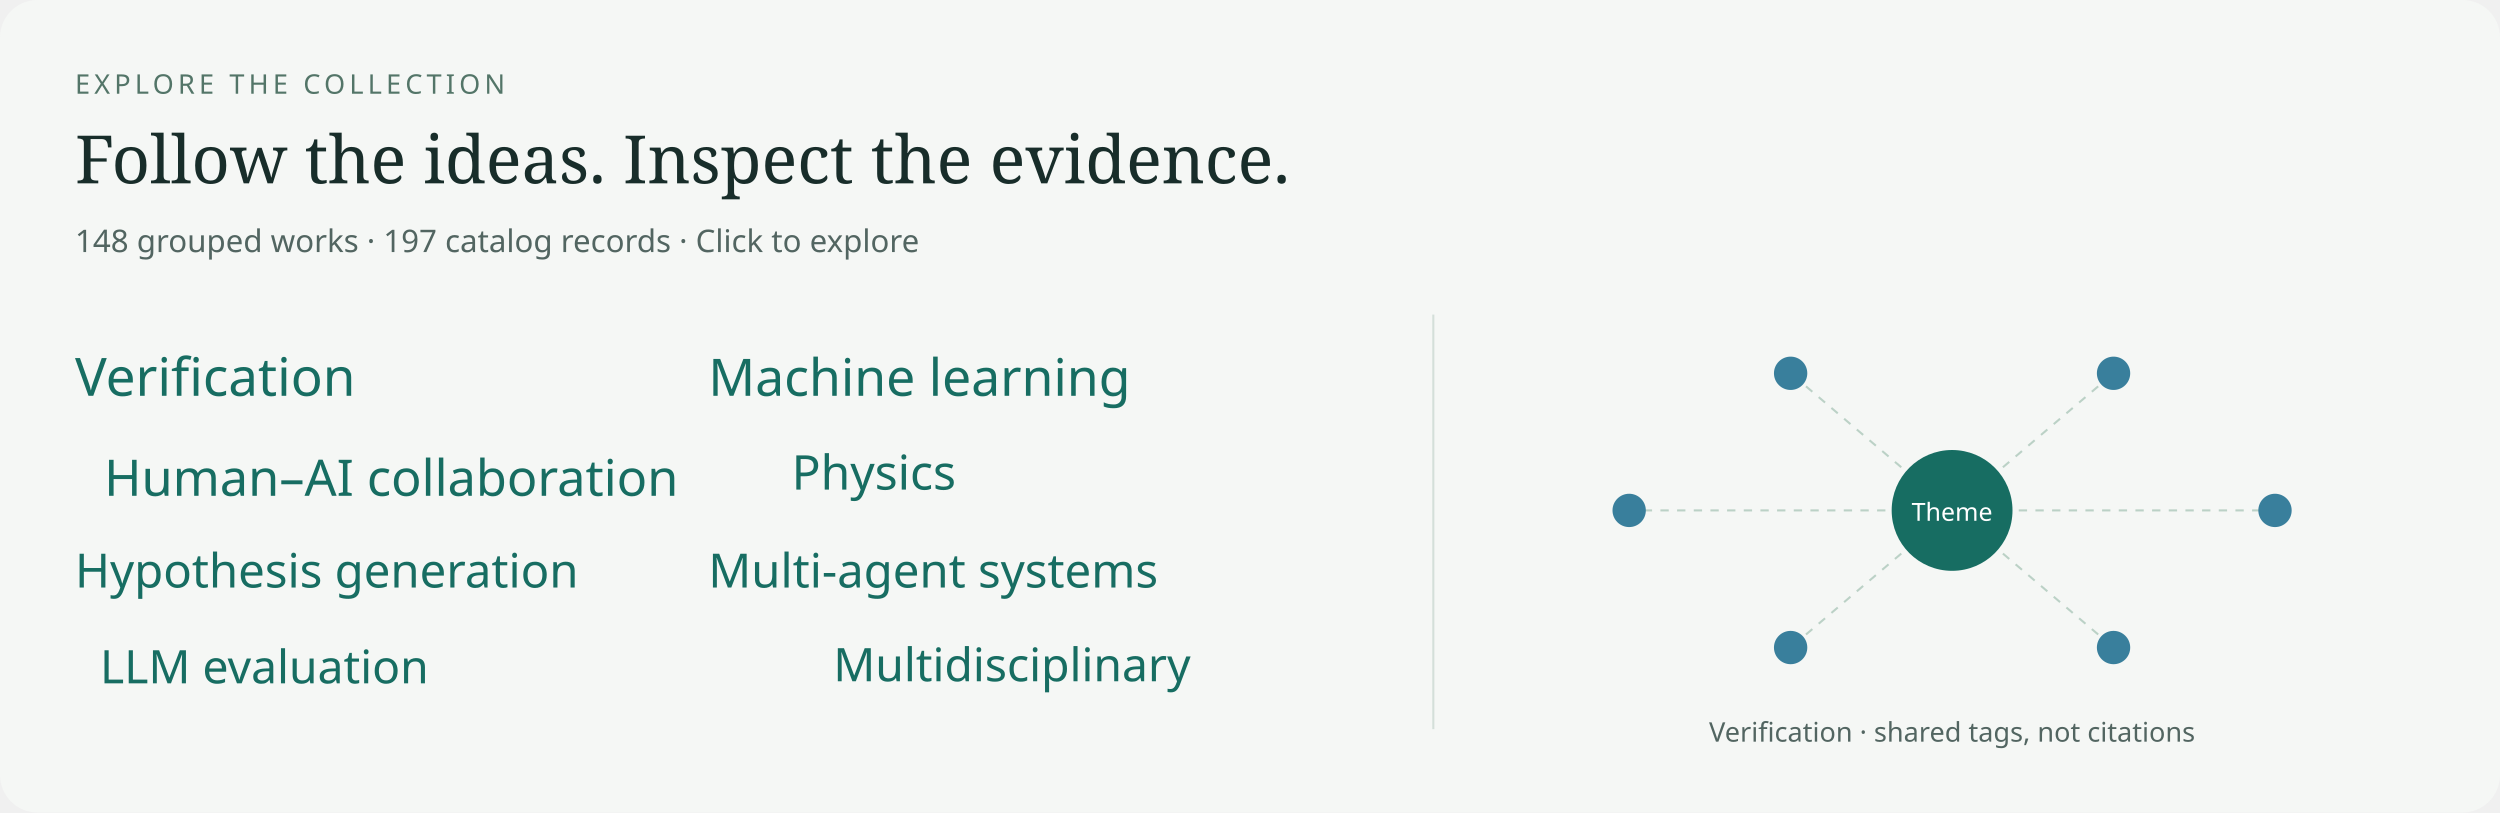
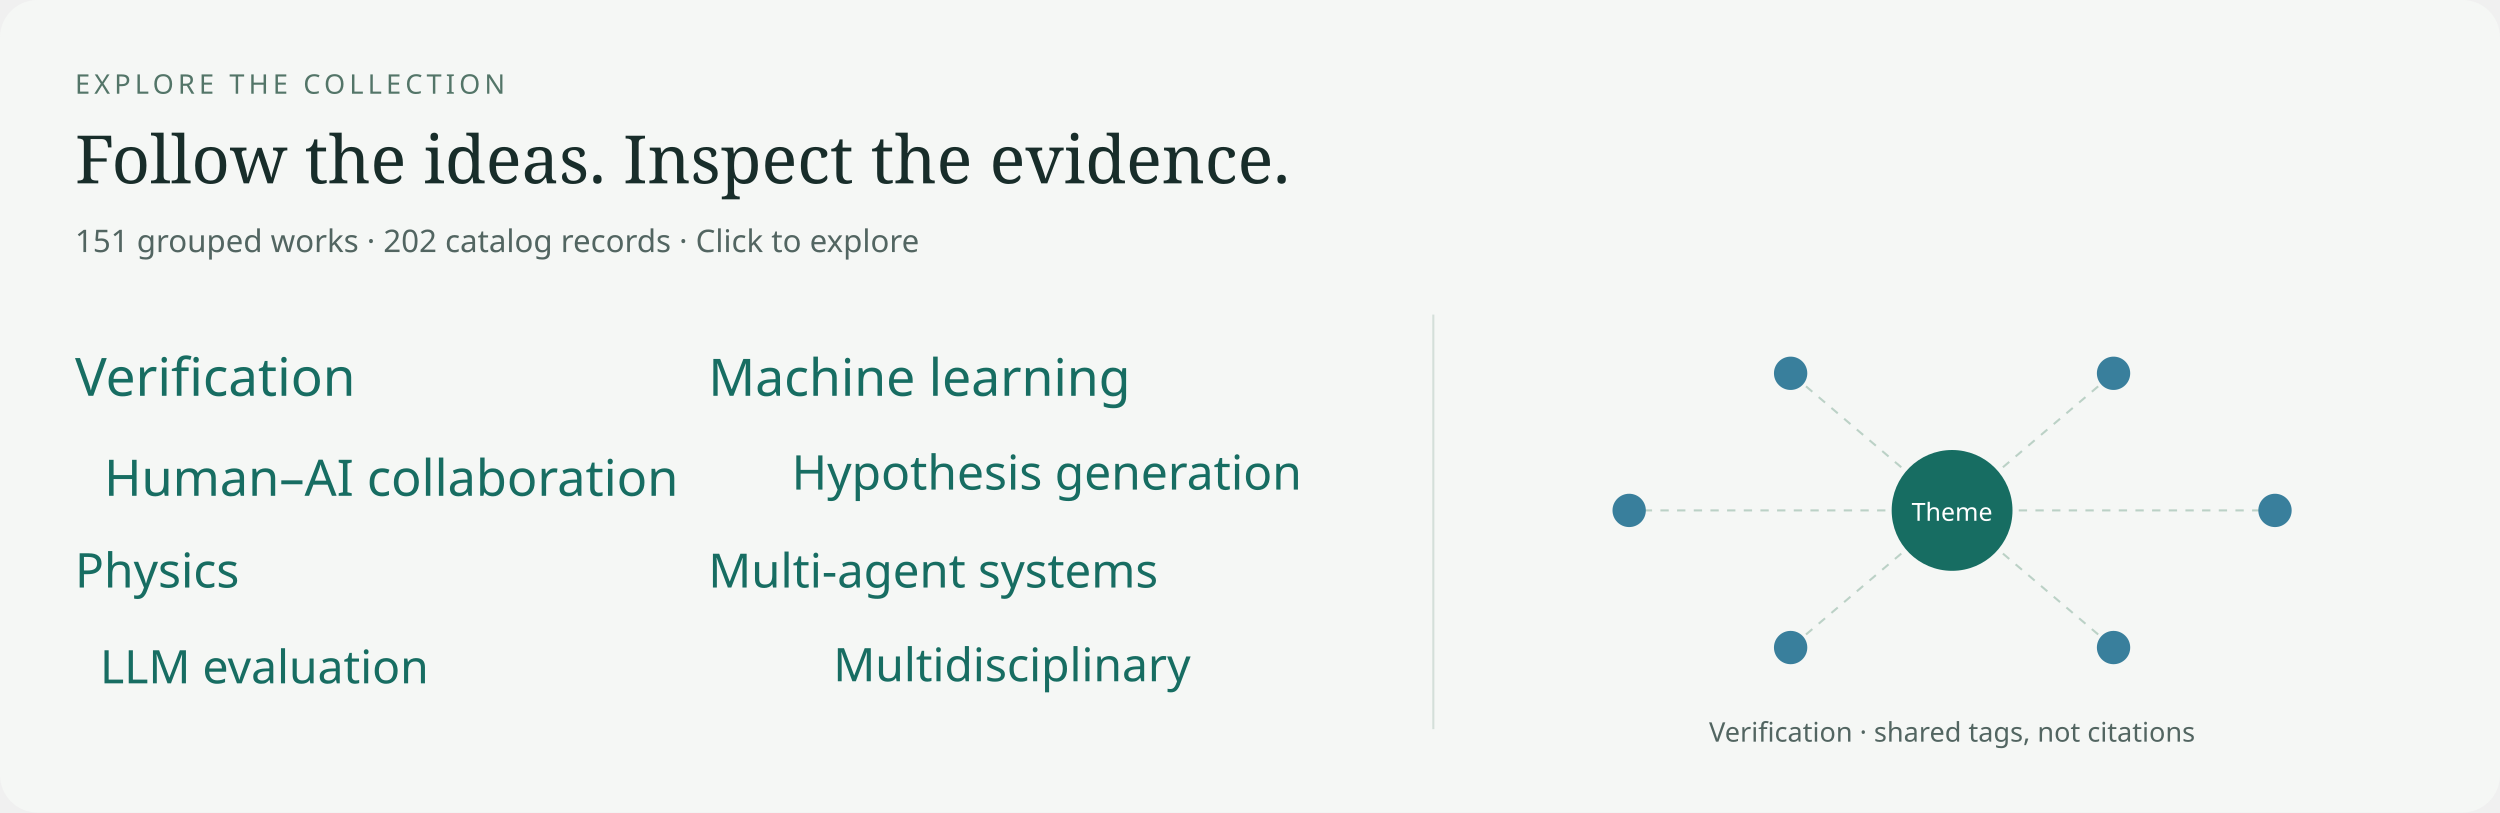
<svg xmlns="http://www.w3.org/2000/svg" width="1200" height="390" viewBox="0 0 1200 390" role="img" aria-labelledby="title desc">
  <rect width="1200" height="390" rx="18" fill="#f5f7f5" />
  <text x="36" y="45" font-family="system-ui,sans-serif" font-size="13" letter-spacing="2" fill="#537568">EXPLORE THE COLLECTION</text>
  <text x="36" y="88" font-family="Georgia,serif" font-size="32" fill="#182d2a">Follow the ideas. Inspect the evidence.</text>
-   <text x="36" y="121" font-family="system-ui,sans-serif" font-size="15" fill="#526561">148 grouped works · 197 catalog records · Click to explore</text>
+   <text x="36" y="121" font-family="system-ui,sans-serif" font-size="15" fill="#526561">151 grouped works · 202 catalog records · Click to explore</text>
  <line x1="688" y1="151" x2="688" y2="350" stroke="#d4dfd9" />
  <text x="36" y="190" font-family="system-ui,sans-serif" font-size="25.4" fill="#176d62">Verification</text>
  <text x="340" y="190" font-family="system-ui,sans-serif" font-size="24.8" fill="#176d62">Machine learning</text>
  <text x="50" y="238" font-family="system-ui,sans-serif" font-size="24.2" fill="#176d62">Human–AI collaboration</text>
-   <text x="380" y="235" font-family="system-ui,sans-serif" font-size="23.0" fill="#176d62">Physics</text>
-   <text x="36" y="282" font-family="system-ui,sans-serif" font-size="22.7" fill="#176d62">Hypothesis generation</text>
+   <text x="380" y="235" font-family="system-ui,sans-serif" font-size="23.0" fill="#176d62">Hypothesis generation</text>
+   <text x="36" y="282" font-family="system-ui,sans-serif" font-size="23.0" fill="#176d62">Physics</text>
  <text x="340" y="282" font-family="system-ui,sans-serif" font-size="22.7" fill="#176d62">Multi-agent systems</text>
  <text x="48" y="328" font-family="system-ui,sans-serif" font-size="22.2" fill="#176d62">LLM evaluation</text>
  <text x="400" y="327" font-family="system-ui,sans-serif" font-size="22.2" fill="#176d62">Multidisciplinary</text>
  <line x1="937" y1="245" x2="1092.0" y2="245.0" stroke="#bbd1c6" stroke-dasharray="4 4" />
  <circle cx="1092.0" cy="245.0" r="8" fill="#397f9c" />
  <line x1="937" y1="245" x2="1014.5" y2="310.818" stroke="#bbd1c6" stroke-dasharray="4 4" />
  <circle cx="1014.5" cy="310.818" r="8" fill="#397f9c" />
  <line x1="937" y1="245" x2="859.5" y2="310.818" stroke="#bbd1c6" stroke-dasharray="4 4" />
  <circle cx="859.5" cy="310.818" r="8" fill="#397f9c" />
  <line x1="937" y1="245" x2="782.0" y2="245.0" stroke="#bbd1c6" stroke-dasharray="4 4" />
  <circle cx="782.0" cy="245.0" r="8" fill="#397f9c" />
  <line x1="937" y1="245" x2="859.5" y2="179.182" stroke="#bbd1c6" stroke-dasharray="4 4" />
  <circle cx="859.5" cy="179.182" r="8" fill="#397f9c" />
  <line x1="937" y1="245" x2="1014.5" y2="179.182" stroke="#bbd1c6" stroke-dasharray="4 4" />
  <circle cx="1014.5" cy="179.182" r="8" fill="#397f9c" />
  <circle cx="937" cy="245" r="29" fill="#176d62" />
  <text x="937" y="250" text-anchor="middle" font-family="system-ui,sans-serif" font-size="12" fill="white">Theme</text>
  <text x="937" y="356" text-anchor="middle" font-family="system-ui,sans-serif" font-size="13" fill="#526561">Verification · shared tags, not citations</text>
</svg>
